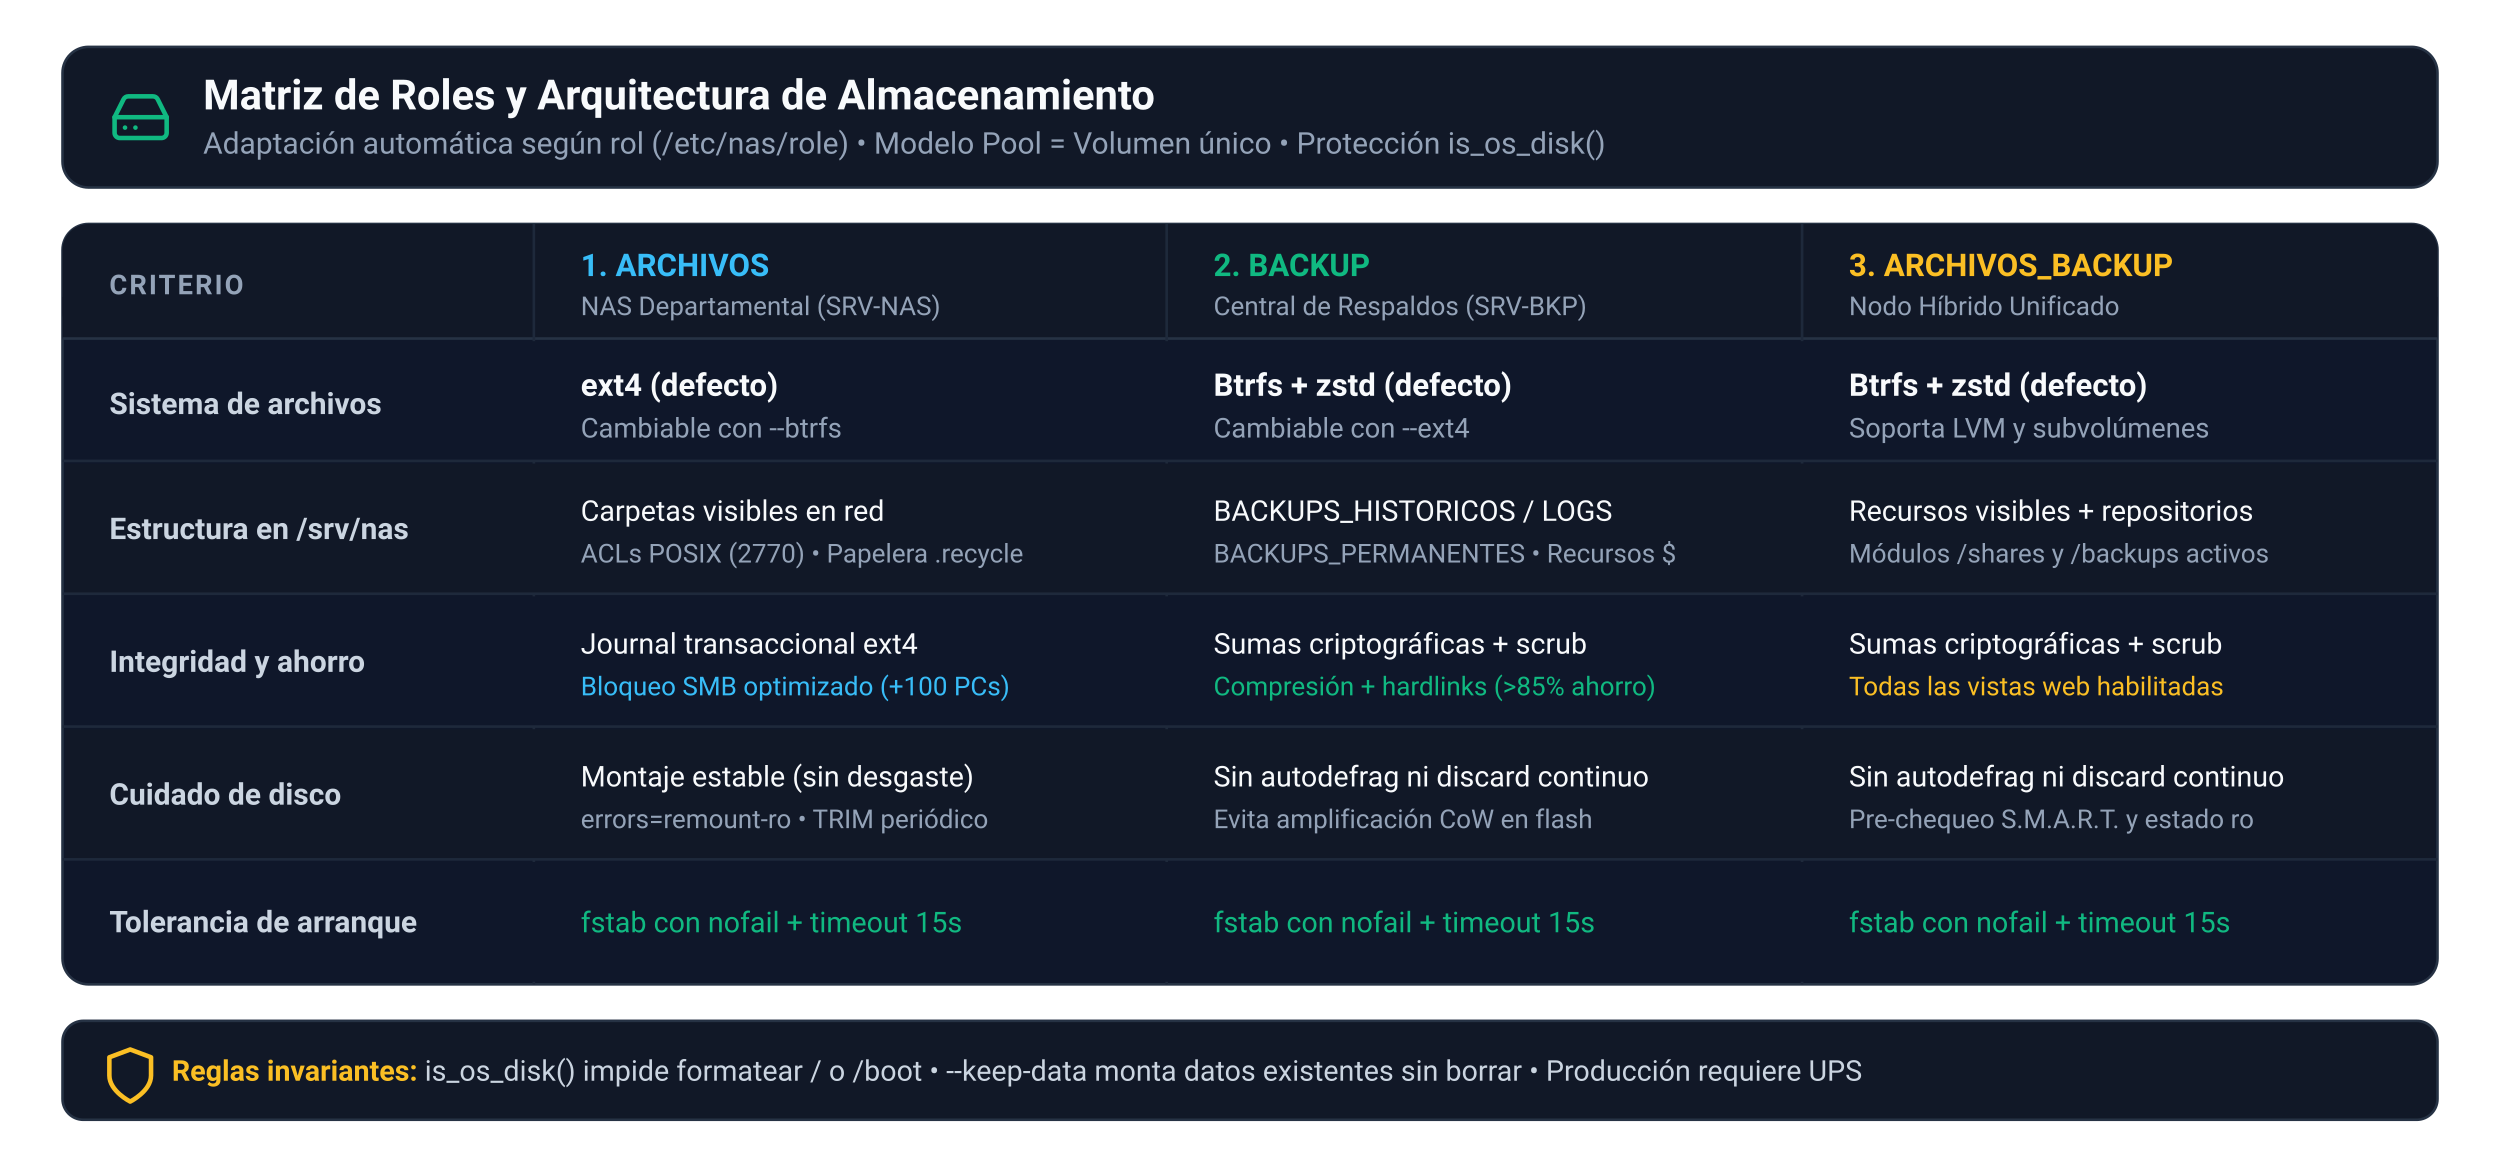
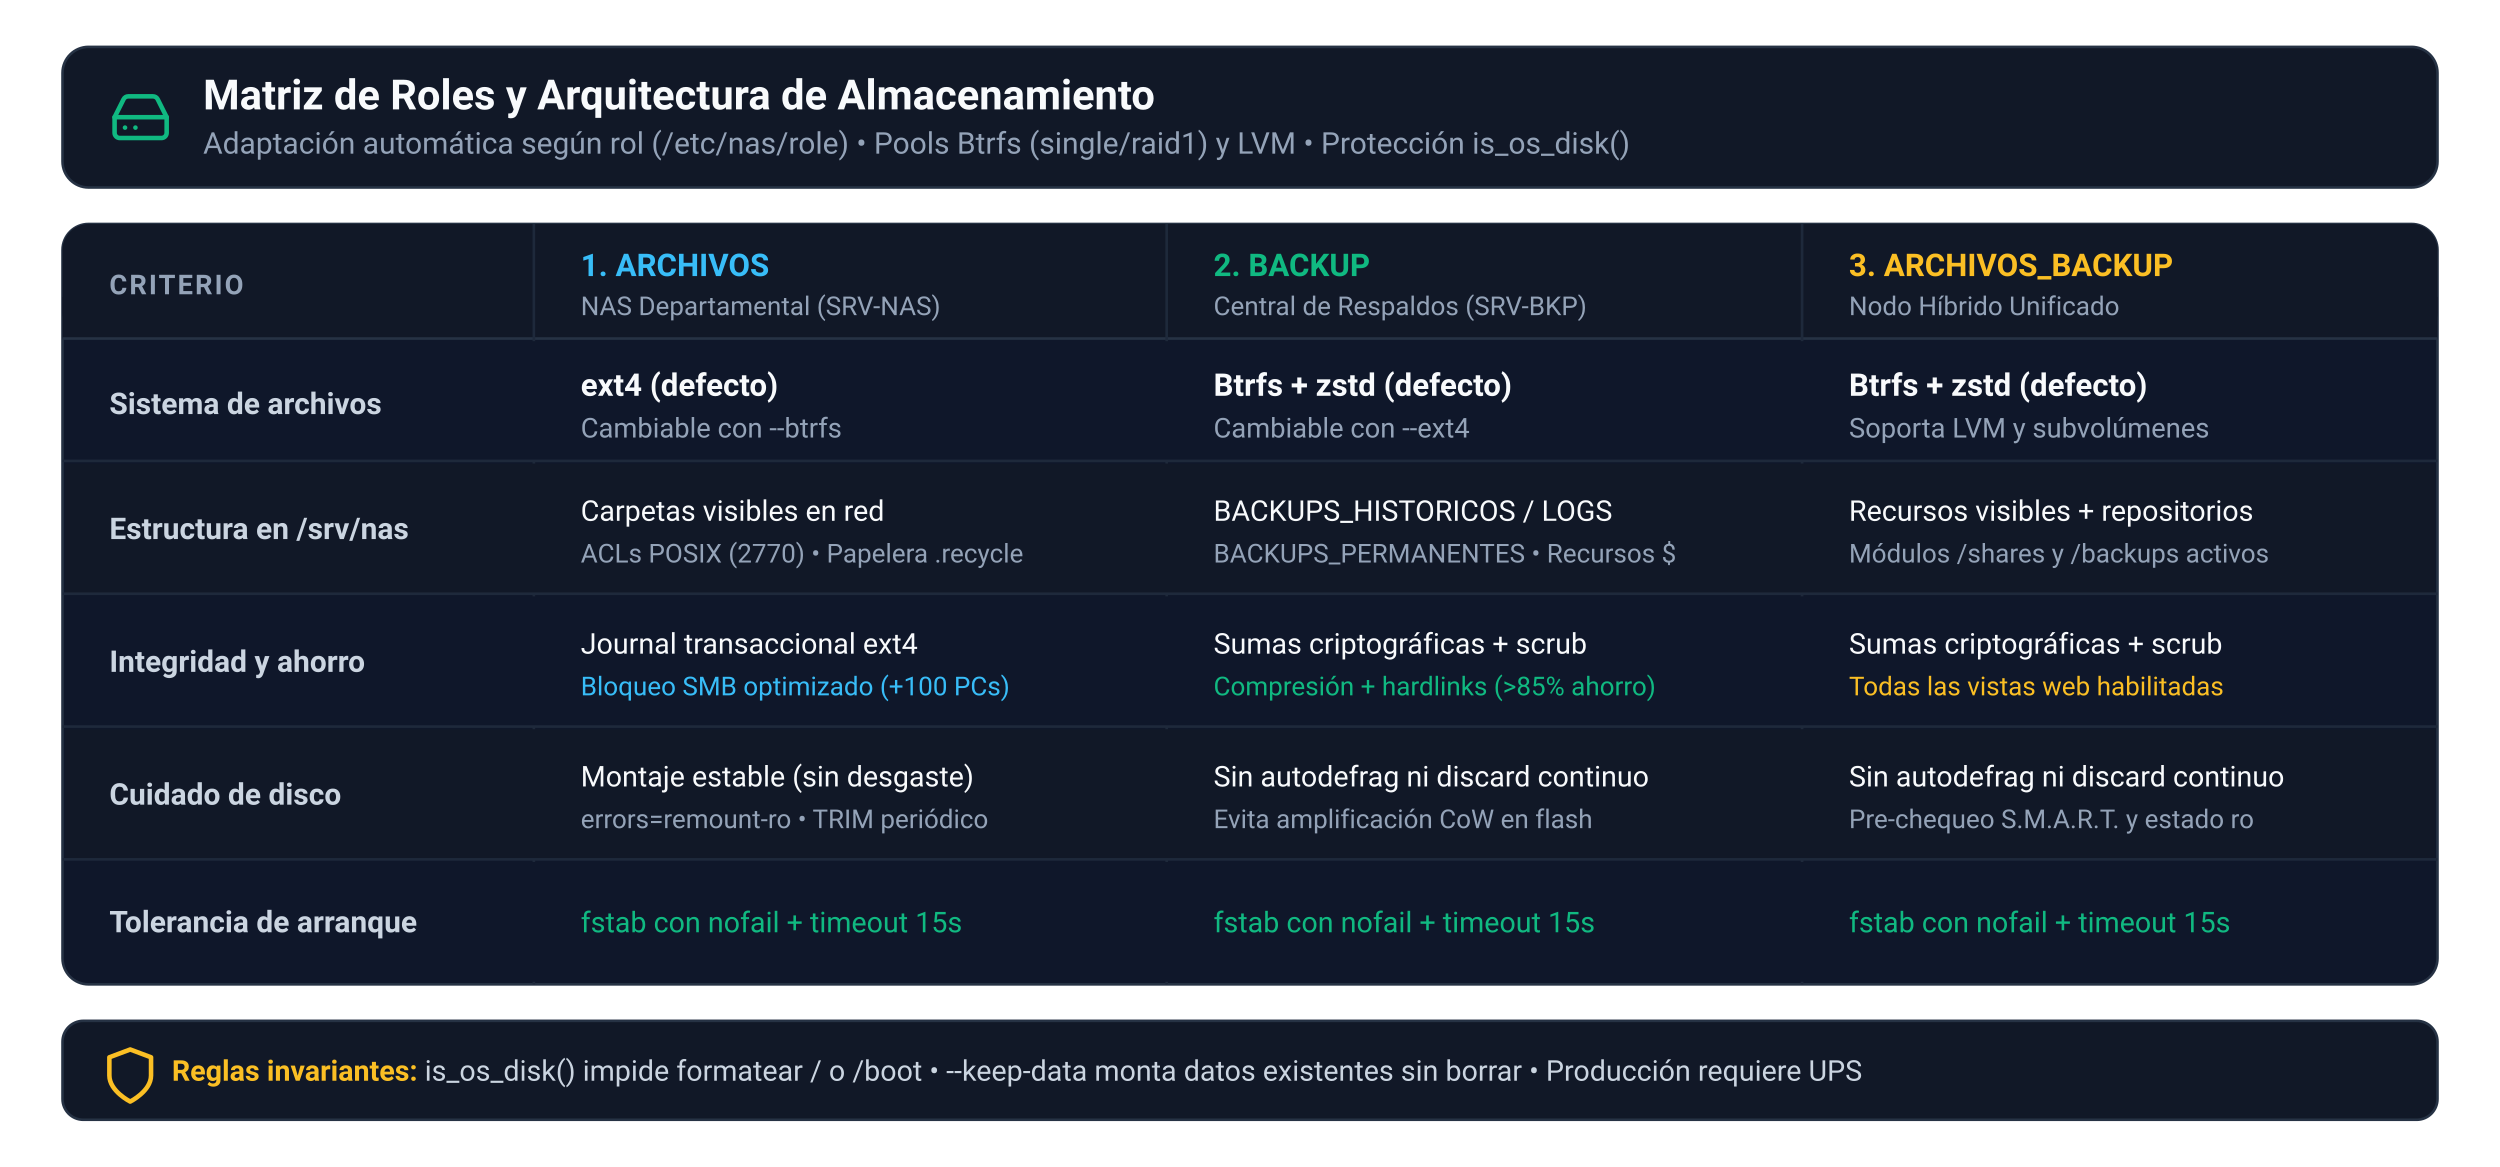
<svg xmlns="http://www.w3.org/2000/svg" viewBox="0 0 960 448" width="100%" height="100%" style="background:#0b1120; font-family:system-ui, -apple-system, 'Segoe UI', Roboto, Helvetica, Arial, sans-serif;">
  <rect x="24" y="18" width="912" height="54" rx="10" fill="#111827" stroke="#263244" stroke-width="1" />
  <g transform="translate(42, 33)" fill="none" stroke="#10b981" stroke-width="1.75" stroke-linecap="round" stroke-linejoin="round">
    <line x1="22" y1="12" x2="2" y2="12" />
    <path d="M5.45 5.11L2 12v6a2 2 0 0 0 2 2h16a2 2 0 0 0 2-2v-6l-3.45-6.89A2 2 0 0 0 16.76 4H7.24a2 2 0 0 0-1.79 1.11z" />
    <line x1="6" y1="16" x2="6.01" y2="16" />
    <line x1="10" y1="16" x2="10.01" y2="16" />
  </g>
  <text x="78" y="42" fill="#f8fafc" font-size="16" font-weight="700">Matriz de Roles y Arquitectura de Almacenamiento</text>
-   <text x="78" y="59" fill="#94a3b8" font-size="11.5">Adaptación automática según rol (/etc/nas/role) • Modelo Pool = Volumen único • Protección is_os_disk()</text>
+   <text x="78" y="59" fill="#94a3b8" font-size="11.5">Adaptación automática según rol (/etc/nas/role) • Pools Btrfs (single/raid1) y LVM • Protección is_os_disk()</text>
  <rect x="24" y="86" width="912" height="292" rx="10" fill="#0f172a" stroke="#263244" stroke-width="1" />
  <rect x="24" y="86" width="912" height="44" rx="10" fill="#111827" />
  <rect x="24" y="114" width="912" height="16" fill="#111827" />
  <line x1="24" y1="130" x2="936" y2="130" stroke="#263244" stroke-width="1" />
  <line x1="205" y1="86" x2="205" y2="378" stroke="#1e293b" stroke-width="1" />
  <line x1="448" y1="86" x2="448" y2="378" stroke="#1e293b" stroke-width="1" />
  <line x1="692" y1="86" x2="692" y2="378" stroke="#1e293b" stroke-width="1" />
  <text x="42" y="113" fill="#94a3b8" font-size="10.5" font-weight="700" letter-spacing="0.8">CRITERIO</text>
  <text x="223" y="106" fill="#38bdf8" font-size="12" font-weight="700">1. ARCHIVOS</text>
  <text x="223" y="121" fill="#94a3b8" font-size="10">NAS Departamental (SRV-NAS)</text>
  <text x="466" y="106" fill="#10b981" font-size="12" font-weight="700">2. BACKUP</text>
  <text x="466" y="121" fill="#94a3b8" font-size="10">Central de Respaldos (SRV-BKP)</text>
  <text x="710" y="106" fill="#fbbf24" font-size="12" font-weight="700">3. ARCHIVOS_BACKUP</text>
  <text x="710" y="121" fill="#94a3b8" font-size="10">Nodo Híbrido Unificado</text>
  <rect x="25" y="131" width="910" height="46" fill="#0f172a" />
  <text x="42" y="159" fill="#cbd5e1" font-size="11.5" font-weight="600">Sistema de archivos</text>
  <text x="223" y="152" fill="#f8fafc" font-size="12" font-weight="700">ext4 (defecto)</text>
  <text x="223" y="168" fill="#94a3b8" font-size="10.5">Cambiable con --btrfs</text>
  <text x="466" y="152" fill="#f8fafc" font-size="12" font-weight="700">Btrfs + zstd (defecto)</text>
  <text x="466" y="168" fill="#94a3b8" font-size="10.5">Cambiable con --ext4</text>
  <text x="710" y="152" fill="#f8fafc" font-size="12" font-weight="700">Btrfs + zstd (defecto)</text>
  <text x="710" y="168" fill="#94a3b8" font-size="10.5">Soporta LVM y subvolúmenes</text>
  <line x1="24" y1="177" x2="936" y2="177" stroke="#1e293b" stroke-width="1" />
  <rect x="25" y="178" width="910" height="50" fill="#111827" />
  <text x="42" y="207" fill="#cbd5e1" font-size="11.5" font-weight="600">Estructura en /srv/nas</text>
  <text x="223" y="200" fill="#f8fafc" font-size="11">Carpetas visibles en red</text>
  <text x="223" y="216" fill="#94a3b8" font-size="10">ACLs POSIX (2770) • Papelera .recycle</text>
  <text x="466" y="200" fill="#f8fafc" font-size="11">BACKUPS_HISTORICOS / LOGS</text>
  <text x="466" y="216" fill="#94a3b8" font-size="10">BACKUPS_PERMANENTES • Recursos $</text>
  <text x="710" y="200" fill="#f8fafc" font-size="11">Recursos visibles + repositorios</text>
  <text x="710" y="216" fill="#94a3b8" font-size="10">Módulos /shares y /backups activos</text>
  <line x1="24" y1="228" x2="936" y2="228" stroke="#1e293b" stroke-width="1" />
  <rect x="25" y="229" width="910" height="50" fill="#0f172a" />
  <text x="42" y="258" fill="#cbd5e1" font-size="11.5" font-weight="600">Integridad y ahorro</text>
  <text x="223" y="251" fill="#f8fafc" font-size="11">Journal transaccional ext4</text>
  <text x="223" y="267" fill="#38bdf8" font-size="10">Bloqueo SMB optimizado (+100 PCs)</text>
  <text x="466" y="251" fill="#f8fafc" font-size="11">Sumas criptográficas + scrub</text>
  <text x="466" y="267" fill="#10b981" font-size="10">Compresión + hardlinks (&gt;85% ahorro)</text>
  <text x="710" y="251" fill="#f8fafc" font-size="11">Sumas criptográficas + scrub</text>
  <text x="710" y="267" fill="#fbbf24" font-size="10">Todas las vistas web habilitadas</text>
  <line x1="24" y1="279" x2="936" y2="279" stroke="#1e293b" stroke-width="1" />
  <rect x="25" y="280" width="910" height="50" fill="#111827" />
  <text x="42" y="309" fill="#cbd5e1" font-size="11.5" font-weight="600">Cuidado de disco</text>
  <text x="223" y="302" fill="#f8fafc" font-size="11">Montaje estable (sin desgaste)</text>
  <text x="223" y="318" fill="#94a3b8" font-size="10">errors=remount-ro • TRIM periódico</text>
  <text x="466" y="302" fill="#f8fafc" font-size="11">Sin autodefrag ni discard continuo</text>
  <text x="466" y="318" fill="#94a3b8" font-size="10">Evita amplificación CoW en flash</text>
  <text x="710" y="302" fill="#f8fafc" font-size="11">Sin autodefrag ni discard continuo</text>
  <text x="710" y="318" fill="#94a3b8" font-size="10">Pre-chequeo S.M.A.R.T. y estado ro</text>
  <line x1="24" y1="330" x2="936" y2="330" stroke="#1e293b" stroke-width="1" />
  <rect x="25" y="331" width="910" height="46" rx="8" fill="#0f172a" />
  <text x="42" y="358" fill="#cbd5e1" font-size="11.5" font-weight="600">Tolerancia de arranque</text>
  <text x="223" y="358" fill="#10b981" font-size="11">fstab con nofail + timeout 15s</text>
  <text x="466" y="358" fill="#10b981" font-size="11">fstab con nofail + timeout 15s</text>
  <text x="710" y="358" fill="#10b981" font-size="11">fstab con nofail + timeout 15s</text>
  <rect x="24" y="392" width="912" height="38" rx="8" fill="#111827" stroke="#263244" stroke-width="1" />
  <g transform="translate(38, 401)" fill="none" stroke="#fbbf24" stroke-width="1.75" stroke-linecap="round" stroke-linejoin="round">
    <path d="M12 22s8-4 8-10V5l-8-3-8 3v7c0 6 8 10 8 10z" />
  </g>
  <text x="66" y="415" fill="#cbd5e1" font-size="11">
    <tspan fill="#fbbf24" font-weight="700">Reglas invariantes:</tspan> is_os_disk() impide formatear / o /boot  •  --keep-data monta datos existentes sin borrar  •  Producción requiere UPS</text>
</svg>
